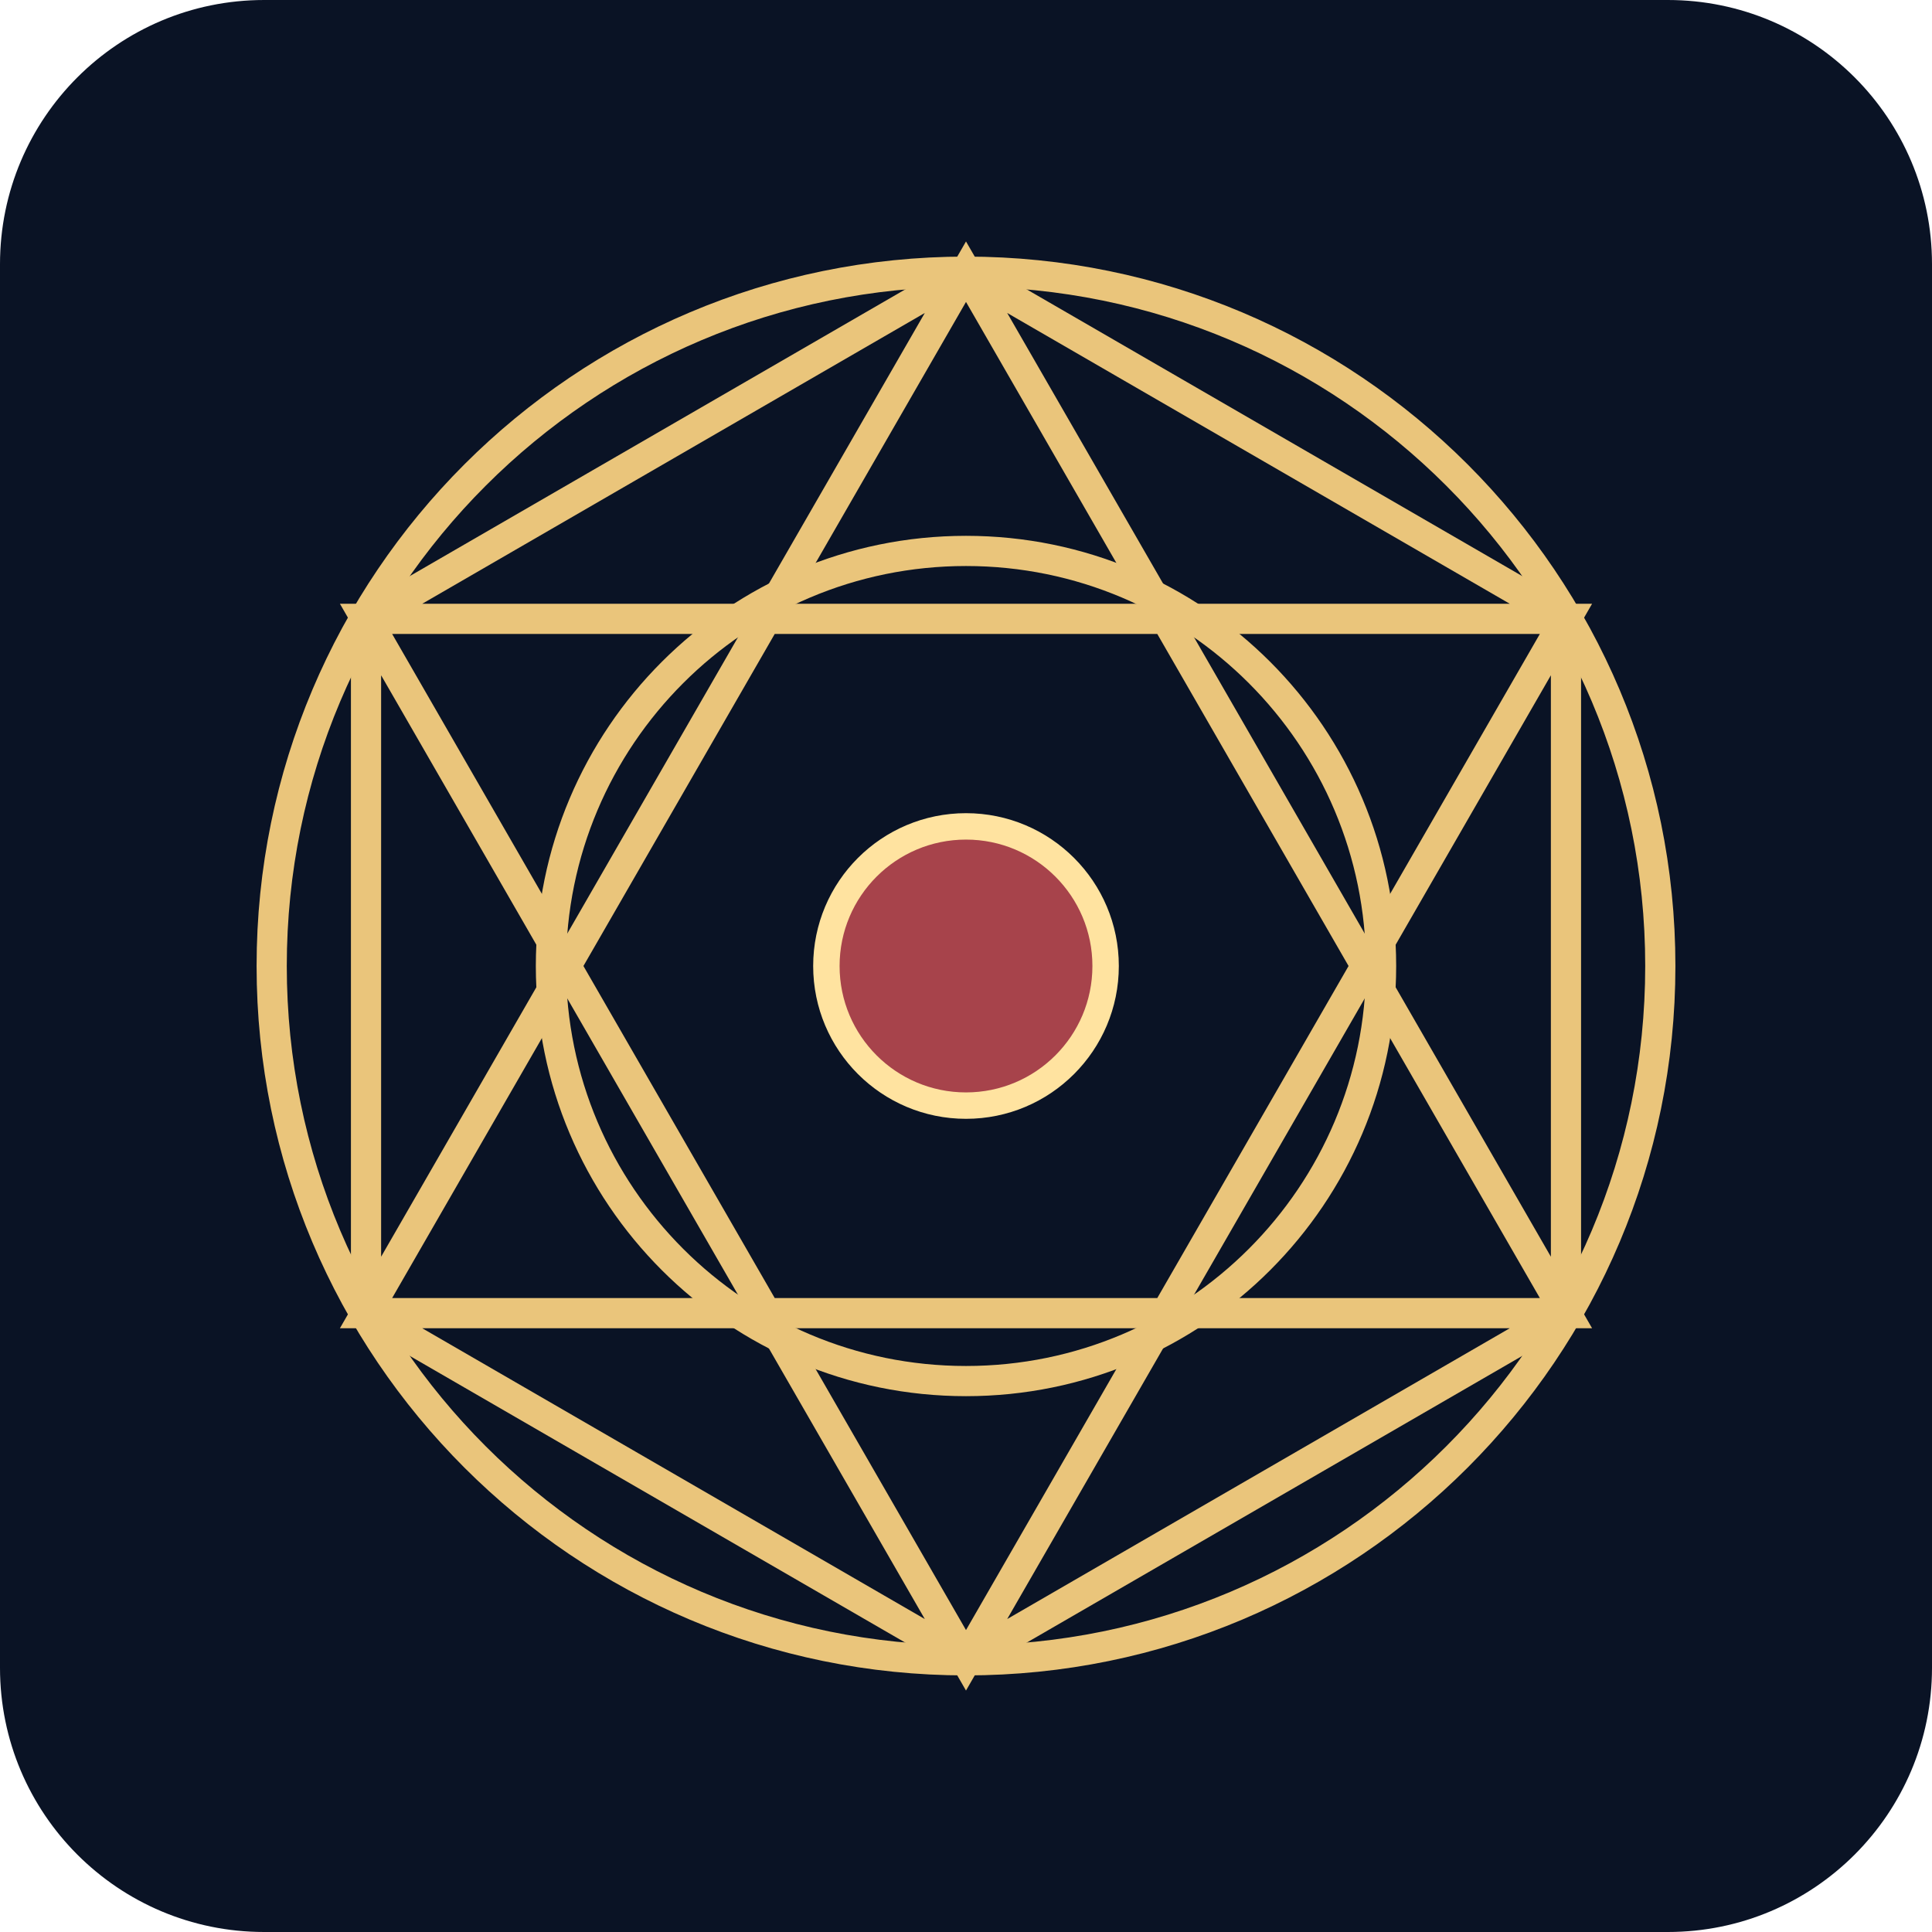
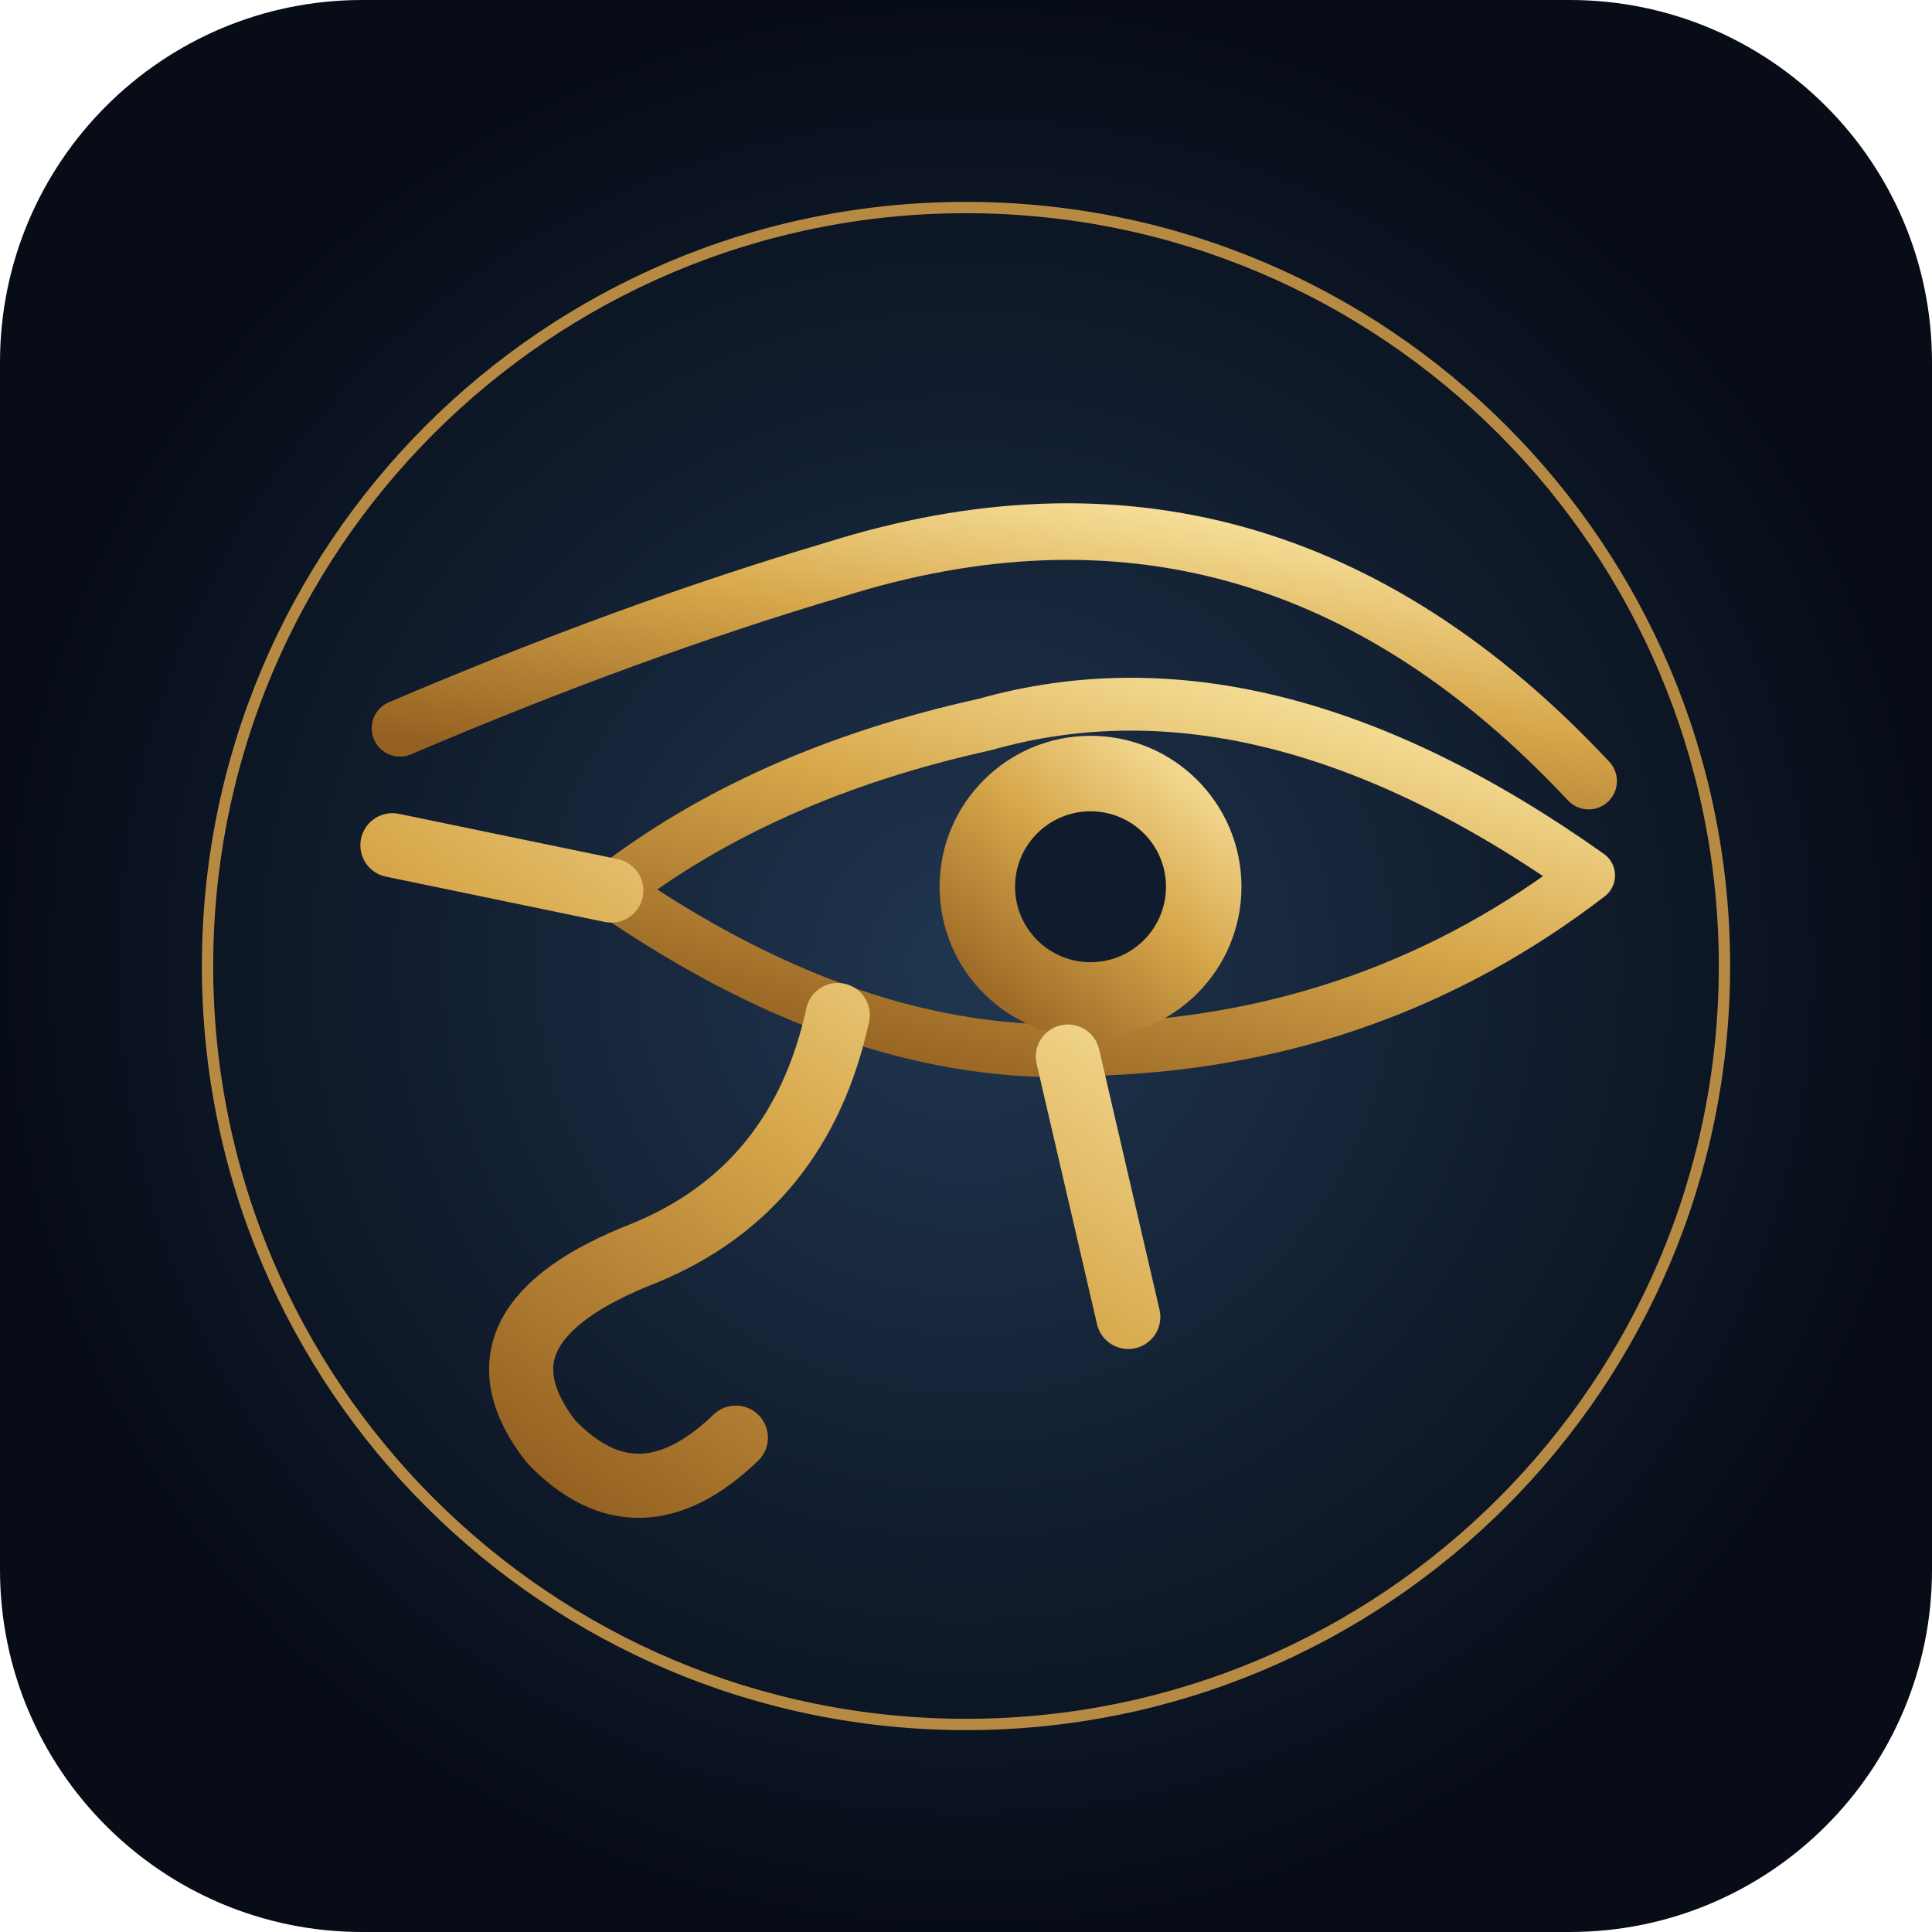
<svg xmlns="http://www.w3.org/2000/svg" viewBox="0 0 512 512">
-   <rect width="512" height="512" rx="70" fill="#0a1325" />
-   <g fill="none" stroke="#eac57b" stroke-width="8">
-     <circle cx="256" cy="256" r="184" />
-     <path d="M256 72 415 164 415 348 256 440 97 348 97 164Z M256 72 415 348 97 348Z M256 440 97 164 415 164Z" />
-     <circle cx="256" cy="256" r="110" />
+   <defs>
+     <radialGradient id="b">
+       <stop stop-color="#203650" />
+       <stop offset="1" stop-color="#070c17" />
+     </radialGradient>
+     <linearGradient id="g" x2="0.8" y2="1">
+       <stop stop-color="#fff0b0" />
+       <stop offset=".5" stop-color="#d7a74b" />
+       <stop offset="1" stop-color="#946021" />
+     </linearGradient>
+   </defs>
+   <rect width="512" height="512" rx="96" fill="url(#b)" />
+   <circle cx="256" cy="256" r="201" fill="none" stroke="#b78a43" stroke-width="3" />
+   <g transform="translate(512 0) scale(-1 1)" fill="none" stroke="url(#g)" stroke-linecap="round" stroke-linejoin="round">
+     <path d="M91 207 Q177 115 291 151 Q345 167 406 193" stroke-width="15" />
+     <path d="M91 232 Q177 171 251 192 Q310 205 350 236 Q282 283 219 278 Q147 275 91 232Z" stroke-width="14" />
+     <circle cx="223" cy="235" r="40" fill="url(#g)" stroke="none" />
+     <circle cx="223" cy="235" r="20" fill="#101c2e" stroke="none" />
+     <path d="M350 236 L408 224 M229 280 L213 349 M290 269 Q300 315 341 332 Q390 351 366 382 Q343 406 317 381" stroke-width="17" />
  </g>
-   <circle cx="256" cy="256" r="37" fill="#a7434b" stroke="#ffe3a0" stroke-width="7" />
</svg>
